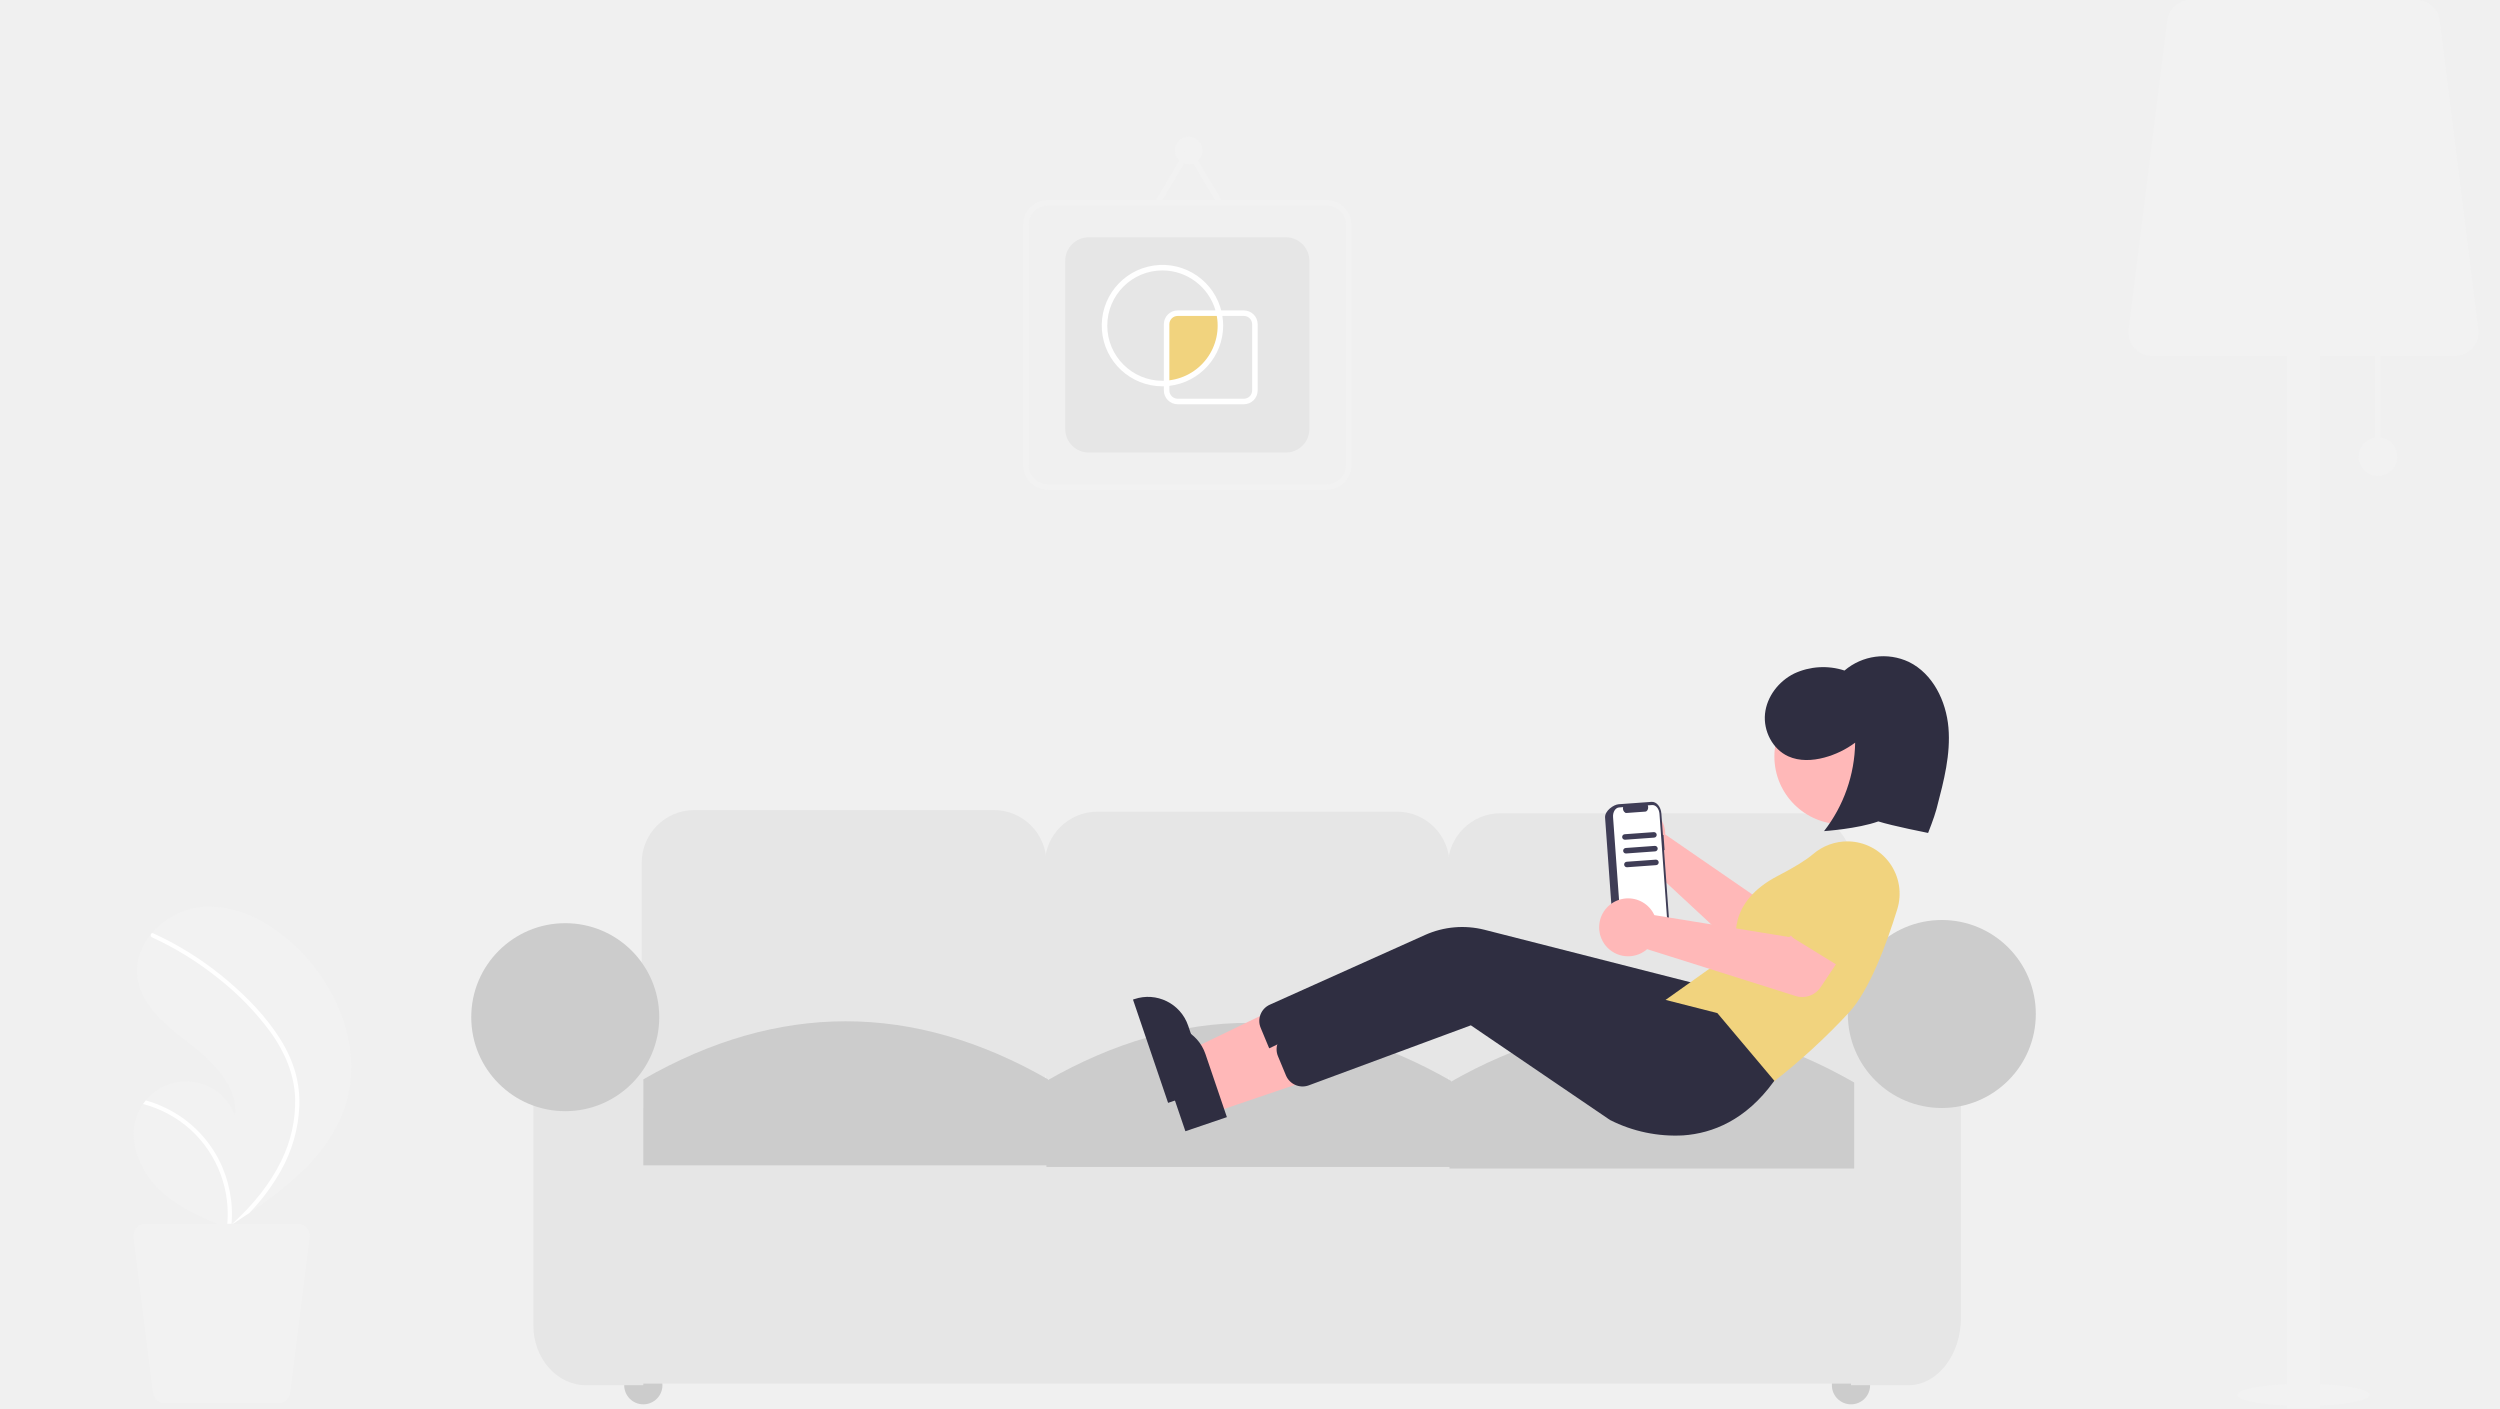
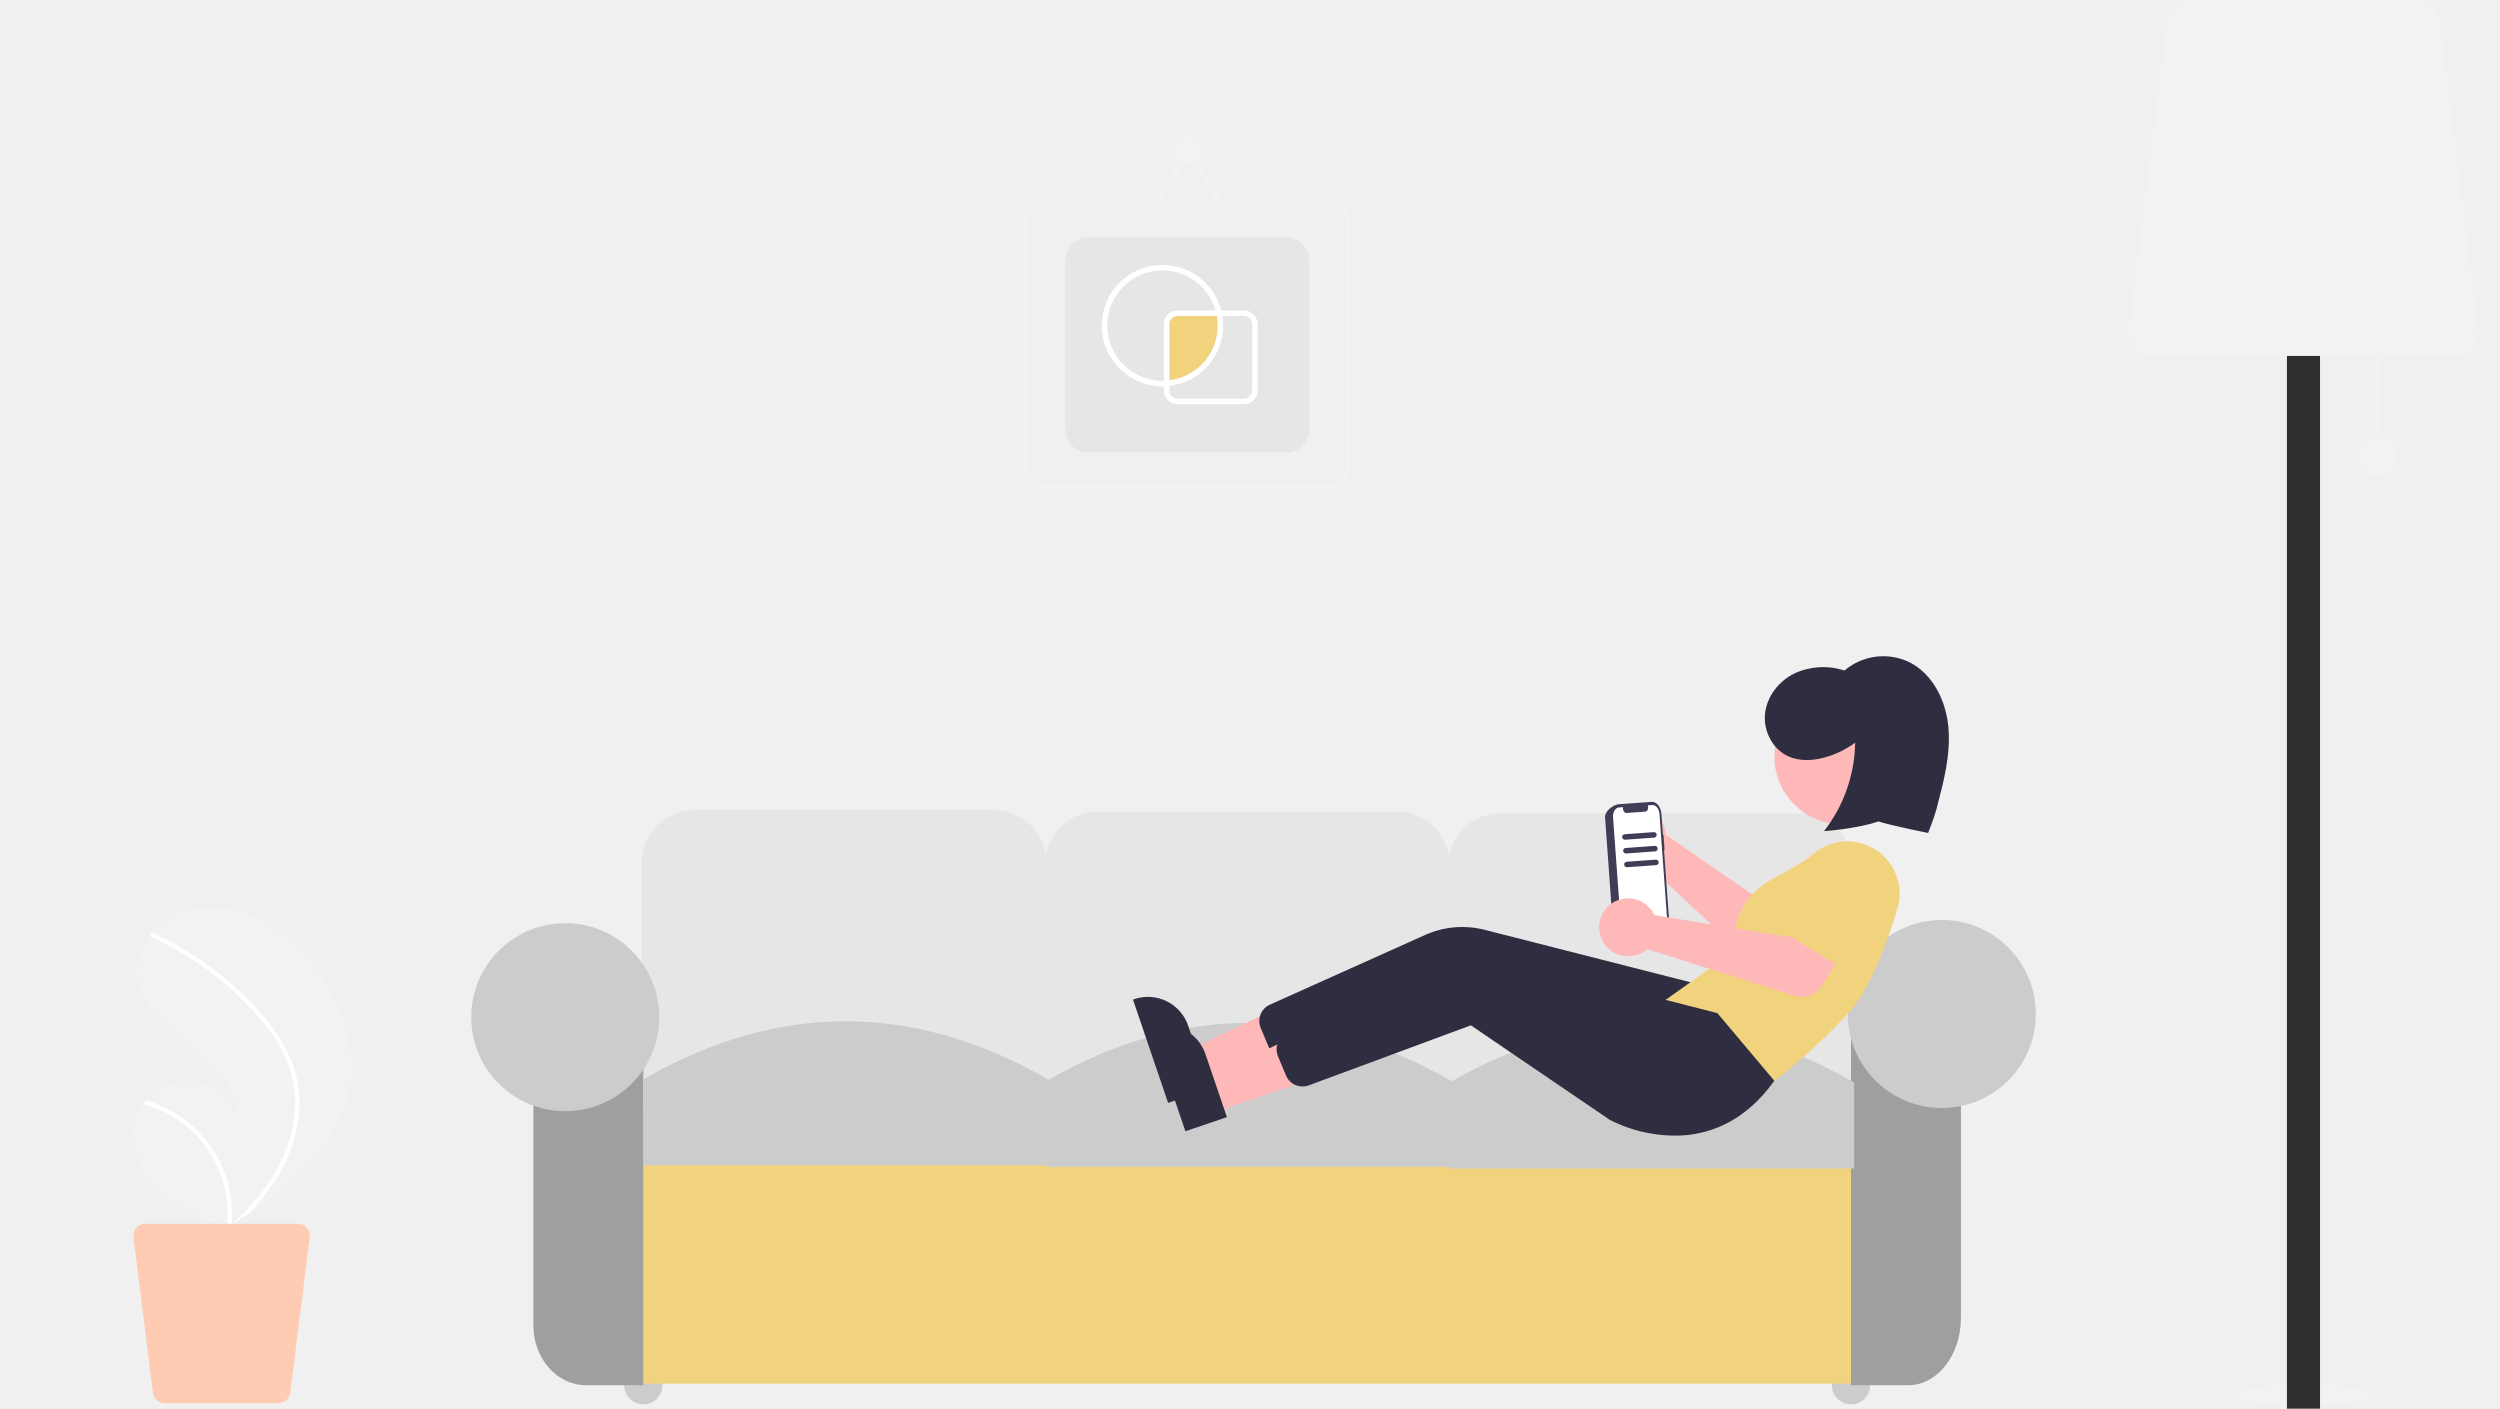
<svg xmlns="http://www.w3.org/2000/svg" id="a51bdc40-e545-4be9-b931-e3a37b4efbd3" data-name="Layer 1" width="906" height="510.5" viewBox="0 0 906 510.5">
  <ellipse cx="834.78" cy="505.5" rx="24" ry="4" fill="#f2f2f2" />
  <rect x="860.78" y="123.5" width="2" height="42" fill="#f2f2f2" />
-   <rect x="828.78" y="96.5" width="12" height="414" fill="#f2f2f2" />
+   <rect x="828.78" y="96.5" width="12" height="414" fill="#2f2f2f" />
  <path d="M1036.717,323.75H926.842a8.5,8.5,0,0,1-8.434-9.554l14-112a8.514,8.514,0,0,1,8.434-7.446h81.875a8.514,8.514,0,0,1,8.434,7.446l14,112a8.5,8.5,0,0,1-8.434,9.554Z" transform="translate(-147 -194.75)" fill="#f2f2f2" />
  <circle cx="861.78" cy="165.5" r="7" fill="#f2f2f2" />
  <path d="M272.56,594.114c-5.052,17.526-19.804,29.795-35.191,40.217q-3.223,2.183-6.448,4.266c-.015.006-.03.02-.044.026-.103.066-.207.133-.303.2-.444.286-.888.572-1.328.855l.242.109s.237.126-.022.02c-.077-.032-.158-.061-.235-.094-8.939-3.605-18.037-7.476-24.888-14.23-7.106-7.014-11.26-18.014-7.411-27.228a17.592,17.592,0,0,1,1.905-3.419c.312-.447.648-.874.998-1.294a18.856,18.856,0,0,1,32.386,5.73c1.13-10.526-7.549-19.343-15.901-25.848-8.356-6.502-17.851-13.583-19.467-24.051-.902-5.824,1.123-11.468,4.812-15.999.114-.138.228-.275.346-.409a27.518,27.518,0,0,1,17.687-9.489c12.813-1.332,25.259,5.451,34.568,14.359C269.246,552.17,278.303,574.187,272.56,594.114Z" transform="translate(-147 -194.75)" fill="#f2f2f2" />
  <path d="M248.476,571.19a46.779,46.779,0,0,1,5.604,12.361,40.62,40.62,0,0,1,1.404,11.997,52.044,52.044,0,0,1-6.816,23.685,74.903,74.903,0,0,1-11.299,15.099q-3.223,2.183-6.448,4.266c-.015.006-.03.02-.044.026-.103.066-.207.133-.303.2-.444.286-.888.572-1.328.855,0,0,.479.235.219.129-.077-.032-.158-.061-.235-.094a41.405,41.405,0,0,0-13.249-35.651,41.76,41.76,0,0,0-17.146-9.226c.312-.447.648-.874.998-1.294a43.295,43.295,0,0,1,7.147,2.704A42.424,42.424,0,0,1,226.162,614.741a43.374,43.374,0,0,1,4.723,23.801c.367-.333.735-.673,1.092-1.01,6.793-6.333,12.826-13.602,16.91-21.992a48.416,48.416,0,0,0,5.07-22.907c-.333-8.653-3.781-16.668-8.773-23.646a101.346,101.346,0,0,0-19.21-19.798A115.158,115.158,0,0,0,202.08,534.438a.828.828,0,0,1-.417-1.063.704.704,0,0,1,.346-.409.613.613,0,0,1,.532.023c1.054.485,2.1.977,3.139,1.49a116.465,116.465,0,0,1,24.062,15.873C236.826,556.39,243.494,563.289,248.476,571.19Z" transform="translate(-147 -194.75)" fill="#fff" />
-   <path d="M199.625,638.25h55.364a4.283,4.283,0,0,1,4.25,4.814l-7.054,56.434a4.29,4.29,0,0,1-4.25,3.752H206.68a4.29,4.29,0,0,1-4.25-3.752l-7.054-56.434a4.283,4.283,0,0,1,4.25-4.814Z" transform="translate(-147 -194.75)" fill="#f2f2f2" />
+   <path d="M199.625,638.25h55.364a4.283,4.283,0,0,1,4.25,4.814l-7.054,56.434a4.29,4.29,0,0,1-4.25,3.752H206.68a4.29,4.29,0,0,1-4.25-3.752l-7.054-56.434a4.283,4.283,0,0,1,4.25-4.814Z" transform="translate(-147 -194.75)" fill="#ffccb3" />
  <circle cx="233.138" cy="502.005" r="6.929" fill="#ccc" />
  <circle cx="670.802" cy="502.005" r="6.929" fill="#ccc" />
  <path d="M507.164,600.33H398.615a19.076,19.076,0,0,1-19.054-19.054V507.37a19.076,19.076,0,0,1,19.054-19.054h108.55a19.076,19.076,0,0,1,19.054,19.054v73.906A19.076,19.076,0,0,1,507.164,600.33Z" transform="translate(-147 -194.75)" fill="#e6e6e6" />
  <path d="M653.245,600.908H544.695a19.076,19.076,0,0,1-19.054-19.054V507.948a19.076,19.076,0,0,1,19.054-19.054H653.245a19.076,19.076,0,0,1,19.054,19.054v73.906A19.076,19.076,0,0,1,653.245,600.908Z" transform="translate(-147 -194.75)" fill="#e6e6e6" />
  <path d="M799.325,601.485H690.775a19.076,19.076,0,0,1-19.054-19.054V508.525a19.076,19.076,0,0,1,19.054-19.054h108.55a19.076,19.076,0,0,1,19.054,19.054v73.906A19.076,19.076,0,0,1,799.325,601.485Z" transform="translate(-147 -194.75)" fill="#e6e6e6" />
-   <rect x="215.816" y="401.539" width="478.081" height="99.889" fill="#e6e6e6" />
-   <path d="M380.138,696.755H359.352c-10.506,0-19.054-9.705-19.054-21.634V570.883H380.138Z" transform="translate(-147 -194.75)" fill="#e6e6e6" />
-   <path d="M838.588,696.755H817.802V554.716h39.84V672.342C857.642,685.804,849.094,696.755,838.588,696.755Z" transform="translate(-147 -194.75)" fill="#e6e6e6" />
+   <rect x="215.816" y="401.539" width="478.081" height="99.889" fill="#f1d37e" />
+   <path d="M380.138,696.755H359.352c-10.506,0-19.054-9.705-19.054-21.634V570.883H380.138Z" transform="translate(-147 -194.75)" fill="#9F9F9F" />
+   <path d="M838.588,696.755H817.802V554.716h39.84V672.342C857.642,685.804,849.094,696.755,838.588,696.755Z" transform="translate(-147 -194.75)" fill="#9F9F9F" />
  <path d="M526.796,617.075H380.138V585.896q73.329-42.063,146.658,0Z" transform="translate(-147 -194.75)" fill="#ccc" />
  <path d="M672.876,617.652H526.218V586.473q73.329-42.063,146.658,0Z" transform="translate(-147 -194.75)" fill="#ccc" />
  <path d="M818.957,618.23H672.299V587.05q73.329-42.063,146.658,0Z" transform="translate(-147 -194.75)" fill="#ccc" />
  <circle cx="204.846" cy="368.627" r="34.066" fill="#ccc" />
  <circle cx="703.713" cy="367.473" r="34.066" fill="#ccc" />
  <path d="M750.364,495.484a10.527,10.527,0,0,1,.107,1.654l40.834,28.144,10.889-5.155,9.928,15.417-18.391,11a8,8,0,0,1-9.549-1.002l-41.354-38.382a10.497,10.497,0,1,1,7.535-11.675Z" transform="translate(-147 -194.75)" fill="#ffb8b8" />
  <path d="M792.092,522.86a4.495,4.495,0,0,1,2.446-2.838l20.533-9.408a12.497,12.497,0,0,1,13.696,20.909L811.792,546.532a4.5,4.5,0,0,1-6.752-.917l-12.398-19.048A4.495,4.495,0,0,1,792.092,522.86Z" transform="translate(-147 -194.75)" fill="#a5bcea" />
  <path d="M749.849,497.319l-.205.015-.56-7.745c-.179-2.476-1.781-4.377-3.577-4.247l0,0-11.906.862c-1.796.13-5.102,2.387-4.923,4.862l.144,1.995,2.93,40.496c.179,2.476,3.775,4.233,5.572,4.103h0l11.906-.862c1.796-.13,3.107-2.242,2.928-4.718v0l-2.115-29.232.205-.015Z" transform="translate(-147 -194.75)" fill="#3f3d56" />
  <path d="M748.393,489.67l3.07,42.428c.134,1.849-.845,3.426-2.187,3.524l-11.963.866c-1.342.097-2.538-1.323-2.671-3.172l-3.07-42.428c-.134-1.849.845-3.426,2.187-3.524l1.451-.105a1.847,1.847,0,0,0,.784,2.028.889.889,0,0,0,.443.086l6.821-.494c.638-.047,1.103-.797,1.039-1.676a2.132,2.132,0,0,0-.128-.592l1.554-.112C747.064,486.401,748.26,487.821,748.393,489.67Z" transform="translate(-147 -194.75)" fill="#fff" />
  <polygon points="433.561 392.89 429.615 381.283 472.509 360.539 478.333 377.671 433.561 392.89" fill="#ffb8b8" />
  <path d="M570.316,594.426l-12.723-37.427.473-.161a15.386,15.386,0,0,1,19.52,9.615l0.0.001,7.771,22.859Z" transform="translate(-147 -194.75)" fill="#2f2e41" />
  <path d="M750.803,595.924a52.352,52.352,0,0,1-26.592-5.568L673.771,556.043l-58.895,21.809a6.52,6.52,0,0,1-8.113-3.652l-2.887-6.943a6.467,6.467,0,0,1,3.339-8.425l56.267-25.268a32.886,32.886,0,0,1,21.508-1.86l78.112,19.905,20.647,24.52-.229.316C773.385,590.43,761.362,595.16,750.803,595.924Z" transform="translate(-147 -194.75)" fill="#2f2e41" />
  <circle cx="667.597" cy="274.152" r="24.561" fill="#ffb8b8" />
  <path d="M789.385,587.062l-39.529-29.417L776.814,538.485c-.771-2.482-4.192-16.67,14.516-26.341,5.921-3.061,10.188-5.696,12.681-7.831a19.142,19.142,0,0,1,12.738-4.647,18.974,18.974,0,0,1,17.831,24.56c-3.901,12.68-10.115,29.483-17.565,37.518a232.613,232.613,0,0,1-27.331,25.093Z" transform="translate(-147 -194.75)" fill="#f1d37e" />
  <polygon points="439.829 403.176 435.883 391.568 478.777 370.825 484.601 387.956 439.829 403.176" fill="#ffb8b8" />
  <path d="M576.584,604.711l-12.723-37.427.473-.161a15.386,15.386,0,0,1,19.52,9.615l0.0.001,7.771,22.859Z" transform="translate(-147 -194.75)" fill="#2f2e41" />
  <path d="M757.07,606.21a52.352,52.352,0,0,1-26.592-5.568L680.039,566.329l-58.895,21.809a6.52,6.52,0,0,1-8.113-3.652l-2.887-6.943a6.467,6.467,0,0,1,3.339-8.425l56.267-25.268a32.885,32.885,0,0,1,21.508-1.86L769.371,561.895,790.018,586.415l-.229.316C779.653,600.716,767.63,605.446,757.07,606.21Z" transform="translate(-147 -194.75)" fill="#2f2e41" />
  <path d="M745.733,524.947a10.527,10.527,0,0,1,.805,1.449l48.952,7.951,7.634-9.321,15.573,9.682-11.91,17.814a8,8,0,0,1-9.058,3.183l-53.806-16.98a10.497,10.497,0,1,1,1.811-13.777Z" transform="translate(-147 -194.75)" fill="#ffb8b8" />
  <path d="M795.164,531.821a4.495,4.495,0,0,1,.996-3.612l14.527-17.293a12.497,12.497,0,0,1,21.329,13.031L823.103,544.779a4.5,4.5,0,0,1-6.494,2.063L797.249,534.935A4.495,4.495,0,0,1,795.164,531.821Z" transform="translate(-147 -194.75)" fill="#f1d37e" />
  <path d="M808.031,495.952a53.614,53.614,0,0,0,11.276-32.064,33.102,33.102,0,0,1-11.206,5.413c-4.292,1.143-9.01,1.373-13.051-.468-5.689-2.591-9.053-9.2-8.408-15.417s4.942-11.772,10.537-14.56a24.858,24.858,0,0,1,18.267-1.106,21.719,21.719,0,0,1,23.334-3.114c8.694,4.267,13.502,14.148,14.336,23.797s-1.645,19.242-4.102,28.609l-.278,1.058c-.765,2.916-2.989,8.512-2.989,8.512s-12.916-2.549-18.047-4.183C820.261,495.116,808.031,495.952,808.031,495.952Z" transform="translate(-147 -194.75)" fill="#2f2e41" />
  <path d="M746.463,498.306l-10.524.761a1,1,0,0,1-.144-1.995l10.524-.761a1,1,0,1,1,.144,1.995Z" transform="translate(-147 -194.75)" fill="#3f3d56" />
  <path d="M746.824,503.293l-10.524.761a1,1,0,1,1-.144-1.995l10.524-.761a1,1,0,0,1,.144,1.995Z" transform="translate(-147 -194.75)" fill="#3f3d56" />
  <path d="M747.184,508.28l-10.524.761a1,1,0,0,1-.144-1.995l10.524-.761a1,1,0,0,1,.144,1.995Z" transform="translate(-147 -194.75)" fill="#3f3d56" />
  <path d="M627.78,372.25h-101a9.01,9.01,0,0,1-9-9v-87a9.01,9.01,0,0,1,9-9h101a9.01,9.01,0,0,1,9,9v87A9.01,9.01,0,0,1,627.78,372.25Zm-101-103a7.008,7.008,0,0,0-7,7v87a7.008,7.008,0,0,0,7,7h101a7.008,7.008,0,0,0,7-7v-87a7.008,7.008,0,0,0-7-7Z" transform="translate(-147 -194.75)" fill="#f2f2f2" />
  <path d="M613.013,358.75H541.547a8.51,8.51,0,0,1-8.5-8.5v-61a8.51,8.51,0,0,1,8.5-8.5h71.466a8.51,8.51,0,0,1,8.5,8.5v61A8.51,8.51,0,0,1,613.013,358.75Z" transform="translate(-147 -194.75)" fill="#e6e6e6" />
  <circle cx="430.78" cy="54.5" r="5" fill="#f2f2f2" />
  <polygon points="441.292 74.014 430.782 56.451 420.332 74.011 418.613 72.989 430.777 52.549 443.008 72.986 441.292 74.014" fill="#f2f2f2" />
  <path d="M589.28,312.75a21.023,21.023,0,0,0-.496-4.5H573.78a4,4,0,0,0-4,4v21.424A20.986,20.986,0,0,0,589.28,312.75Z" transform="translate(-147 -194.75)" fill="#f1d37e" />
  <path d="M568.28,334.75a22,22,0,1,1,21.481-26.713l.265,1.213H573.78a3.003,3.003,0,0,0-3,3v22.356l-1.103.078C569.214,334.718,568.751,334.75,568.28,334.75Zm0-42a20,20,0,0,0,0,40c.168,0,.334-.005.5-.013V312.25a5.006,5.006,0,0,1,5-5h13.722A20.115,20.115,0,0,0,568.28,292.75Z" transform="translate(-147 -194.75)" fill="#fff" />
  <path d="M597.78,341.25h-24a5.006,5.006,0,0,1-5-5v-3.507l.929-.066A19.944,19.944,0,0,0,587.807,308.464l-.265-1.214h10.238a5.006,5.006,0,0,1,5,5v24A5.006,5.006,0,0,1,597.78,341.25Zm-27-6.664V336.25a3.003,3.003,0,0,0,3,3h24a3.003,3.003,0,0,0,3-3v-24a3.003,3.003,0,0,0-3-3H589.992a21.813,21.813,0,0,1,.287,3.5A22.06,22.06,0,0,1,570.78,334.586Z" transform="translate(-147 -194.75)" fill="#fff" />
</svg>
